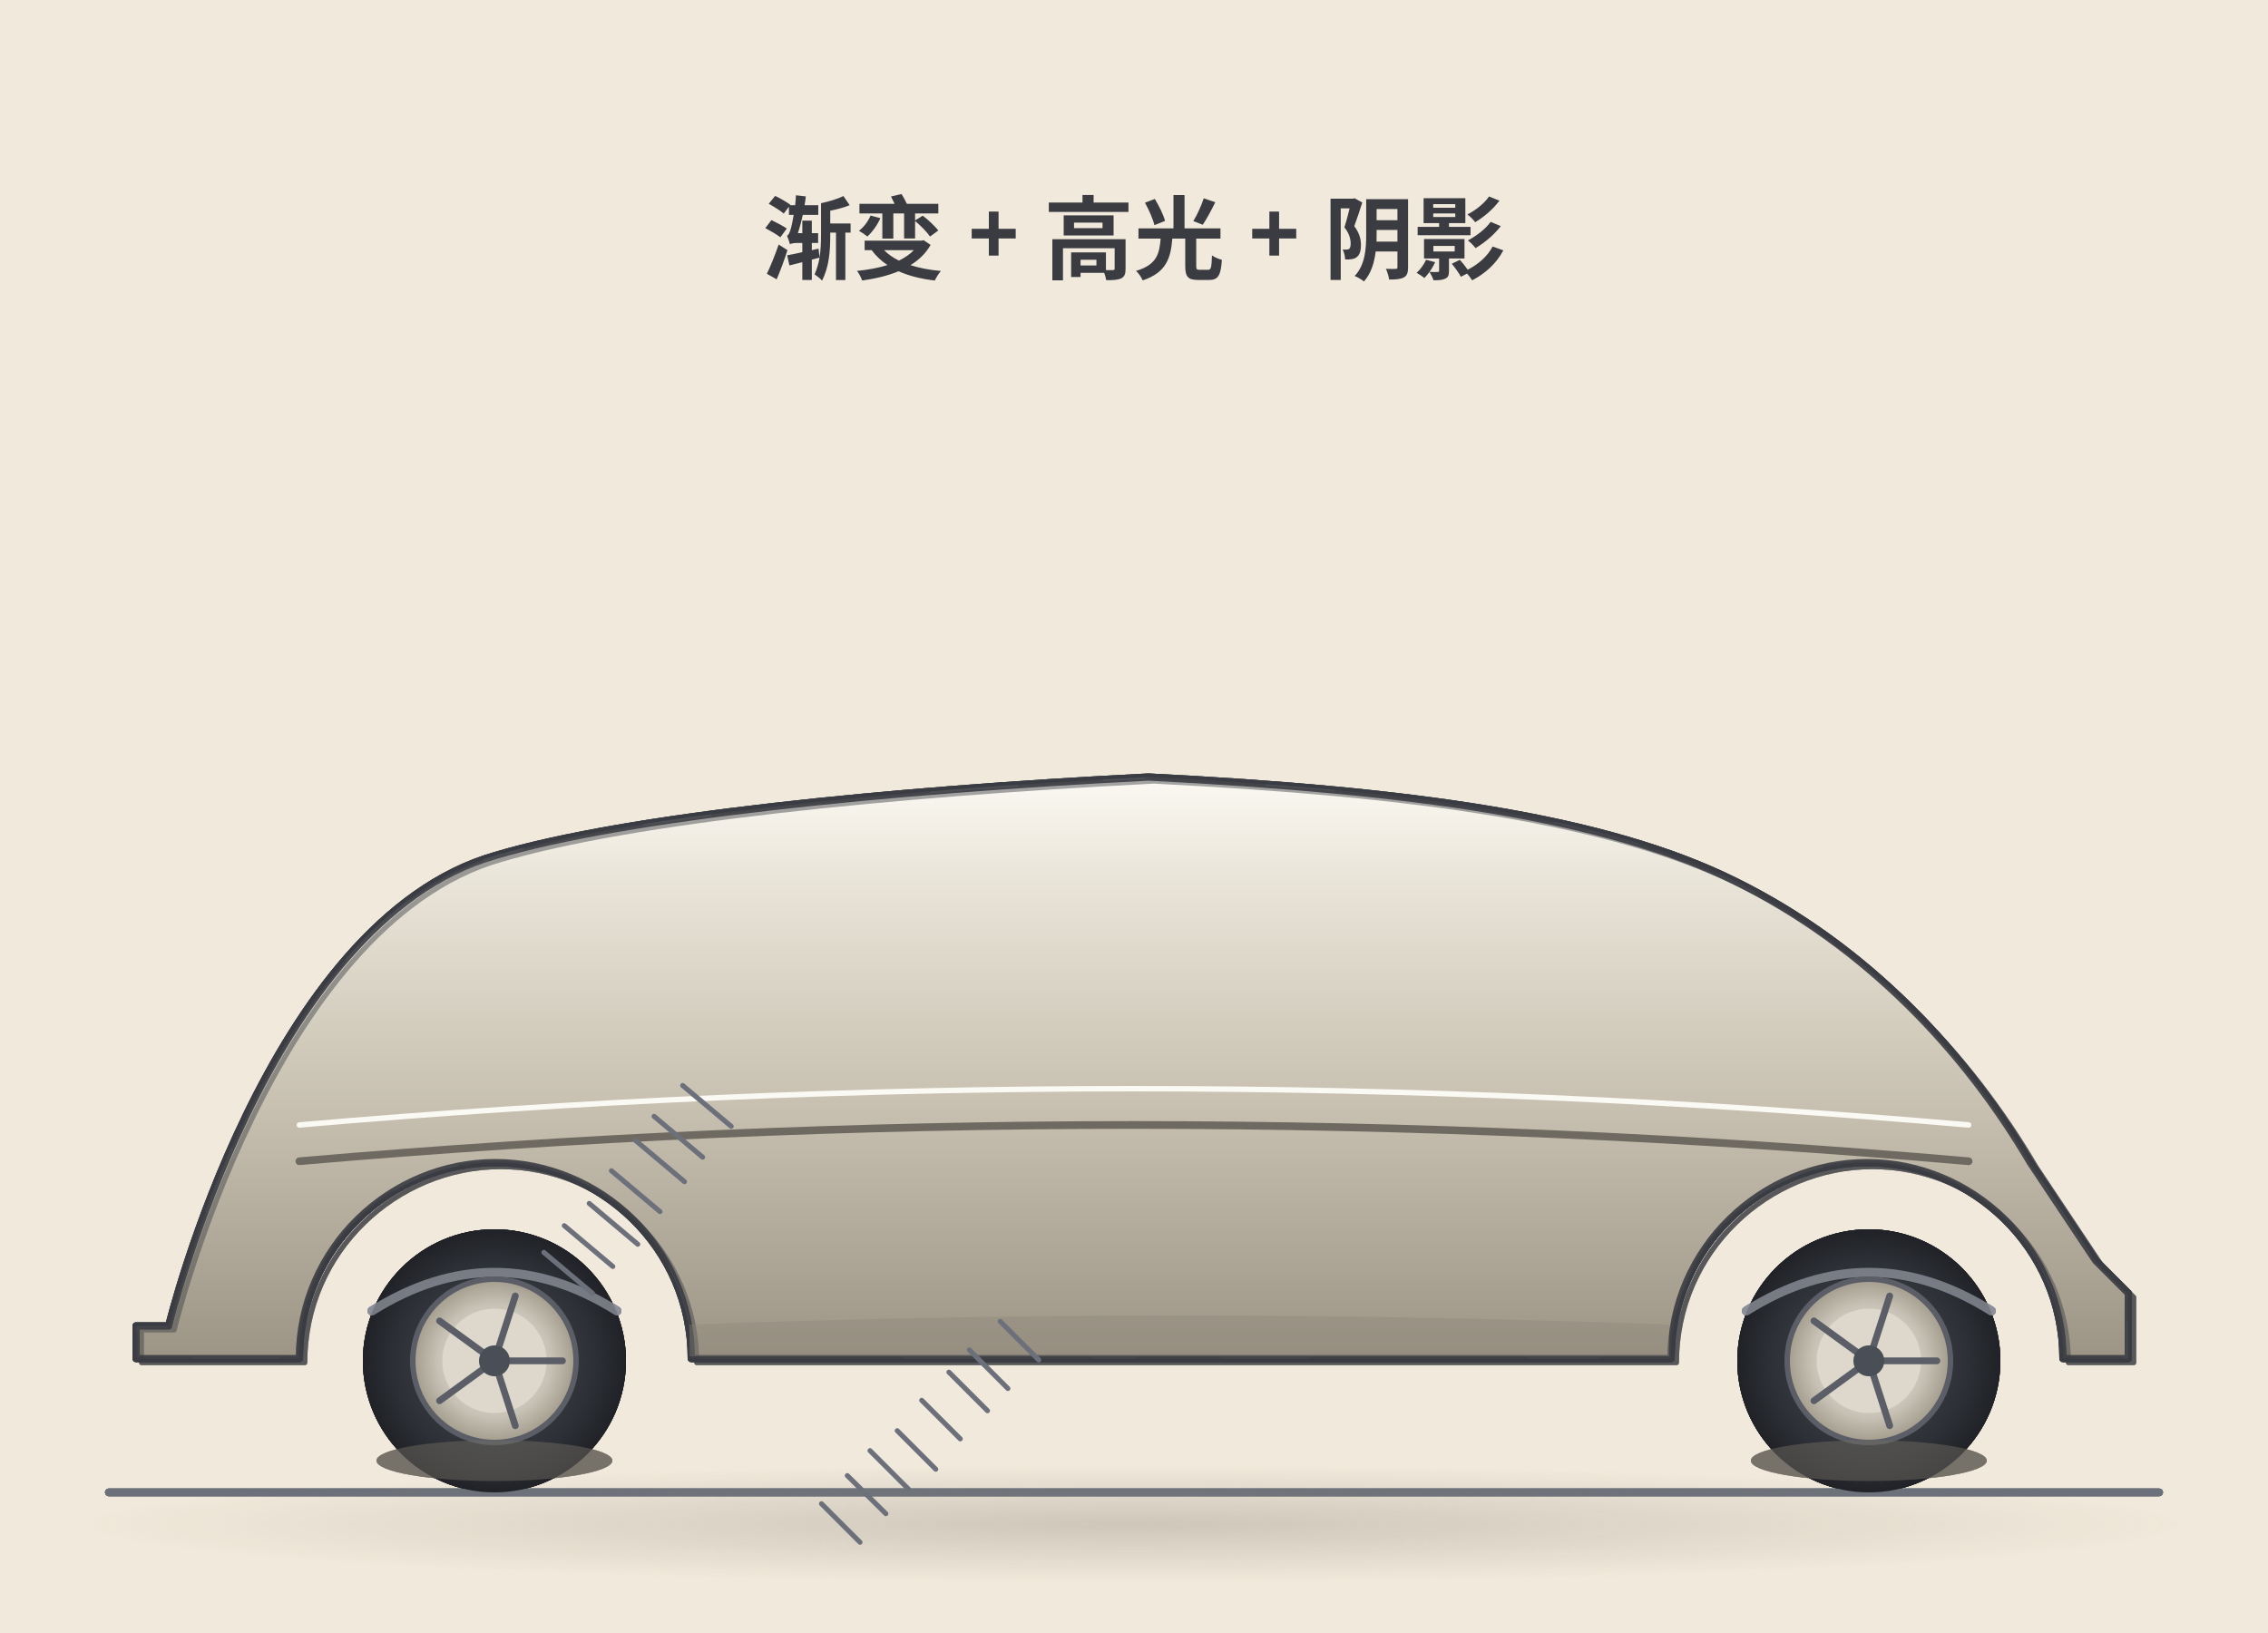
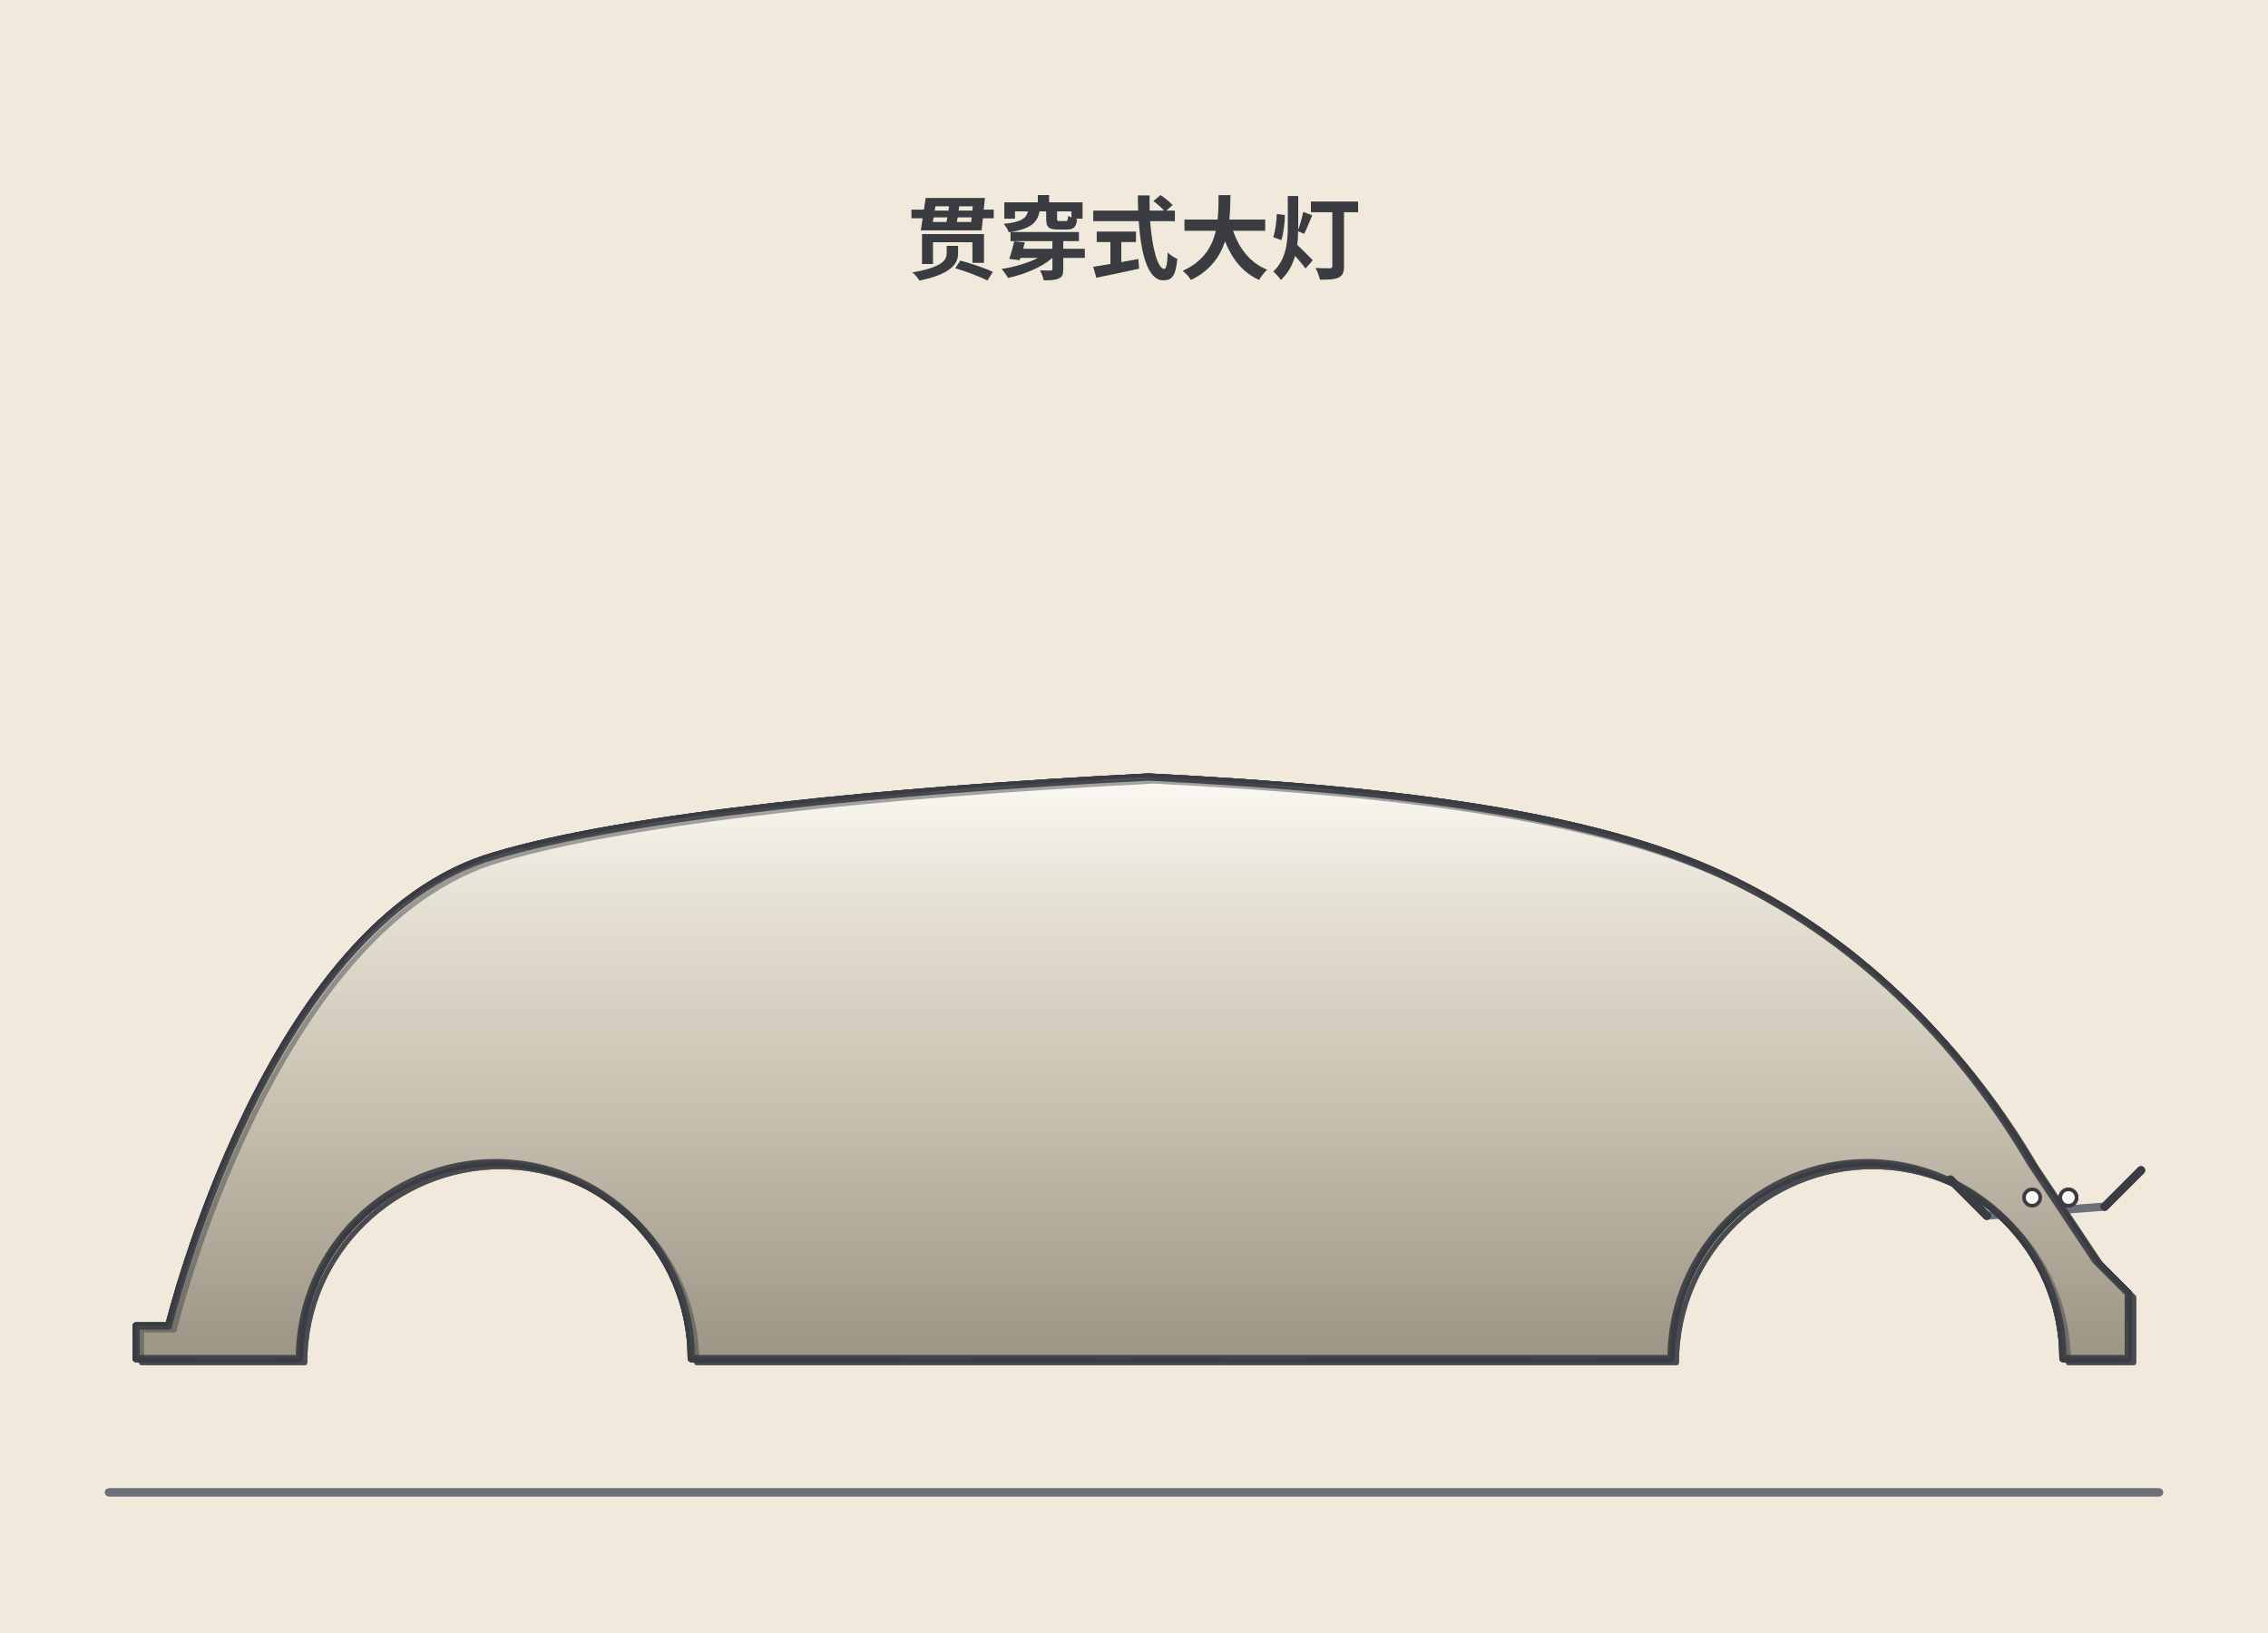
<svg xmlns="http://www.w3.org/2000/svg" viewBox="0 0 500 360" role="img">
  <defs>
    <linearGradient id="gBody" x1="0" y1="0" x2="0" y2="1">
      <stop offset="0%" stop-color="#FBF9F3" />
      <stop offset="18%" stop-color="#E9E4D8" />
      <stop offset="55%" stop-color="#C9C2B2" />
      <stop offset="100%" stop-color="#9C9484" />
    </linearGradient>
    <linearGradient id="gGlass" x1="0" y1="0" x2="0" y2="1">
      <stop offset="0%" stop-color="#55585F" />
      <stop offset="100%" stop-color="#7B7F88" />
    </linearGradient>
    <radialGradient id="gTire" cx="0.5" cy="0.5" r="0.5">
      <stop offset="0%" stop-color="#4A4E55" />
      <stop offset="75%" stop-color="#2D3036" />
      <stop offset="100%" stop-color="#202227" />
    </radialGradient>
    <radialGradient id="gRim" cx="0.5" cy="0.5" r="0.5">
      <stop offset="0%" stop-color="#F3F2EC" />
      <stop offset="70%" stop-color="#C6C1B4" />
      <stop offset="100%" stop-color="#A39C8D" />
    </radialGradient>
    <radialGradient id="gGround" cx="0.5" cy="0.5" r="0.5">
      <stop offset="0%" stop-color="#8A8478" stop-opacity="0.34" />
      <stop offset="100%" stop-color="#8A8478" stop-opacity="0" />
    </radialGradient>
  </defs>
  <rect x="0" y="0" width="500" height="360" fill="#F1E9DB" />
  <line x1="24" y1="329" x2="476" y2="329" stroke="#6C707A" stroke-width="1.7" stroke-linecap="round" stroke-linejoin="round" />
-   <circle cx="109" cy="300" r="29" fill="url(#gTire)" />
-   <path d="M82 289 Q109 272 136 289" stroke="#8B8F98" stroke-width="2.0" fill="none" stroke-linecap="round" opacity="0.8" />
-   <circle cx="109" cy="300" r="18" fill="url(#gRim)" stroke="#5B5E66" stroke-width="1.2" />
-   <circle cx="109" cy="300" r="11.5" fill="#DDD8CB" />
-   <line x1="109" y1="300" x2="124.0" y2="300.0" stroke="#5B5E66" stroke-width="1.5" stroke-linecap="round" />
-   <line x1="109" y1="300" x2="113.6" y2="314.3" stroke="#5B5E66" stroke-width="1.5" stroke-linecap="round" />
-   <line x1="109" y1="300" x2="96.9" y2="308.8" stroke="#5B5E66" stroke-width="1.5" stroke-linecap="round" />
-   <line x1="109" y1="300" x2="96.9" y2="291.2" stroke="#5B5E66" stroke-width="1.5" stroke-linecap="round" />
-   <line x1="109" y1="300" x2="113.6" y2="285.7" stroke="#5B5E66" stroke-width="1.5" stroke-linecap="round" />
-   <circle cx="109" cy="300" r="3.4" fill="#4A4E56" />
-   <ellipse cx="109" cy="322" rx="26" ry="4.5" fill="#6E6A61" opacity="0.5" />
-   <circle cx="412" cy="300" r="29" fill="url(#gTire)" />
-   <path d="M385 289 Q412 272 439 289" stroke="#8B8F98" stroke-width="2.0" fill="none" stroke-linecap="round" opacity="0.8" />
-   <circle cx="412" cy="300" r="18" fill="url(#gRim)" stroke="#5B5E66" stroke-width="1.2" />
-   <circle cx="412" cy="300" r="11.5" fill="#DDD8CB" />
-   <line x1="412" y1="300" x2="427.0" y2="300.0" stroke="#5B5E66" stroke-width="1.5" stroke-linecap="round" />
-   <line x1="412" y1="300" x2="416.6" y2="314.3" stroke="#5B5E66" stroke-width="1.5" stroke-linecap="round" />
-   <line x1="412" y1="300" x2="399.9" y2="308.8" stroke="#5B5E66" stroke-width="1.5" stroke-linecap="round" />
-   <line x1="412" y1="300" x2="399.9" y2="291.2" stroke="#5B5E66" stroke-width="1.5" stroke-linecap="round" />
-   <line x1="412" y1="300" x2="416.6" y2="285.7" stroke="#5B5E66" stroke-width="1.5" stroke-linecap="round" />
-   <circle cx="412" cy="300" r="3.4" fill="#4A4E56" />
-   <ellipse cx="412" cy="322" rx="26" ry="4.5" fill="#6E6A61" opacity="0.5" />
-   <path d="M37.2 292.3 C37.2 292.3 58.8 203.0 109.2 188.6 C138.0 180.0 195.6 174.2 253.2 171.3 C310.8 174.2 354.0 180.0 382.8 194.4 C411.6 208.7 433.2 231.8 447.6 256.3 L462.0 277.9 L469.2 285.1 L469.2 299.5 L454.8 299.5 C454.8 275.0 434.6 256.3 411.6 256.3 C388.6 256.3 368.4 275.0 368.4 299.5 L152.4 299.5 C152.4 275.0 132.2 256.3 109.2 256.3 C86.2 256.3 66.0 275.0 66.0 299.5 L30.0 299.5 L30.0 292.3 Z" fill="#D4CEC0" stroke="#6E6A61" stroke-width="1.2" />
-   <line x1="24" y1="329" x2="476" y2="329" stroke="#6C707A" stroke-width="1.7" stroke-linecap="round" stroke-linejoin="round" />
-   <circle cx="109" cy="300" r="29" fill="url(#gTire)" />
-   <path d="M82 289 Q109 272 136 289" stroke="#8B8F98" stroke-width="2.0" fill="none" stroke-linecap="round" opacity="0.8" />
-   <circle cx="109" cy="300" r="18" fill="url(#gRim)" stroke="#5B5E66" stroke-width="1.2" />
-   <circle cx="109" cy="300" r="11.5" fill="#DDD8CB" />
-   <line x1="109" y1="300" x2="124.0" y2="300.0" stroke="#5B5E66" stroke-width="1.5" stroke-linecap="round" />
-   <line x1="109" y1="300" x2="113.6" y2="314.3" stroke="#5B5E66" stroke-width="1.5" stroke-linecap="round" />
-   <line x1="109" y1="300" x2="96.9" y2="308.8" stroke="#5B5E66" stroke-width="1.5" stroke-linecap="round" />
-   <line x1="109" y1="300" x2="96.9" y2="291.2" stroke="#5B5E66" stroke-width="1.5" stroke-linecap="round" />
-   <line x1="109" y1="300" x2="113.6" y2="285.7" stroke="#5B5E66" stroke-width="1.5" stroke-linecap="round" />
-   <circle cx="109" cy="300" r="3.4" fill="#4A4E56" />
-   <ellipse cx="109" cy="322" rx="26" ry="4.5" fill="#6E6A61" opacity="0.5" />
-   <circle cx="412" cy="300" r="29" fill="url(#gTire)" />
-   <path d="M385 289 Q412 272 439 289" stroke="#8B8F98" stroke-width="2.0" fill="none" stroke-linecap="round" opacity="0.8" />
-   <circle cx="412" cy="300" r="18" fill="url(#gRim)" stroke="#5B5E66" stroke-width="1.2" />
-   <circle cx="412" cy="300" r="11.5" fill="#DDD8CB" />
-   <line x1="412" y1="300" x2="427.0" y2="300.0" stroke="#5B5E66" stroke-width="1.5" stroke-linecap="round" />
-   <line x1="412" y1="300" x2="416.6" y2="314.3" stroke="#5B5E66" stroke-width="1.5" stroke-linecap="round" />
-   <line x1="412" y1="300" x2="399.9" y2="308.8" stroke="#5B5E66" stroke-width="1.5" stroke-linecap="round" />
-   <line x1="412" y1="300" x2="399.9" y2="291.2" stroke="#5B5E66" stroke-width="1.5" stroke-linecap="round" />
-   <line x1="412" y1="300" x2="416.6" y2="285.7" stroke="#5B5E66" stroke-width="1.5" stroke-linecap="round" />
-   <circle cx="412" cy="300" r="3.4" fill="#4A4E56" />
-   <ellipse cx="412" cy="322" rx="26" ry="4.5" fill="#6E6A61" opacity="0.5" />
  <path d="M37.2 292.3 C37.2 292.3 58.8 203.0 109.2 188.6 C138.0 180.0 195.6 174.2 253.2 171.3 C310.8 174.2 354.0 180.0 382.8 194.4 C411.6 208.7 433.2 231.8 447.6 256.3 L462.0 277.9 L469.2 285.1 L469.2 299.5 L454.8 299.5 C454.8 275.0 434.6 256.3 411.6 256.3 C388.6 256.3 368.4 275.0 368.4 299.5 L152.4 299.5 C152.4 275.0 132.2 256.3 109.2 256.3 C86.2 256.3 66.0 275.0 66.0 299.5 L30.0 299.5 L30.0 292.3 Z" fill="url(#gBody)" />
  <path d="M37.2 292.3 C37.2 292.3 58.8 203.0 109.2 188.6 C138.0 180.0 195.6 174.2 253.2 171.3 C310.8 174.2 354.0 180.0 382.8 194.4 C411.6 208.7 433.2 231.8 447.6 256.3 L462.0 277.9 L469.2 285.1 L469.2 299.5 L454.8 299.5 C454.8 275.0 434.6 256.3 411.6 256.3 C388.6 256.3 368.4 275.0 368.4 299.5 L152.4 299.5 C152.4 275.0 132.2 256.3 109.2 256.3 C86.2 256.3 66.0 275.0 66.0 299.5 L30.0 299.5 L30.0 292.3 Z" stroke="#3A3C42" stroke-width="1.6" stroke-linecap="round" stroke-linejoin="round" fill="none" opacity="0.9" />
  <path d="M37.2 292.3 C37.2 292.3 58.8 203.0 109.2 188.6 C138.0 180.0 195.6 174.2 253.2 171.3 C310.8 174.2 354.0 180.0 382.8 194.4 C411.6 208.7 433.2 231.8 447.6 256.3 L462.0 277.9 L469.2 285.1 L469.2 299.5 L454.8 299.5 C454.8 275.0 434.6 256.3 411.6 256.3 C388.6 256.3 368.4 275.0 368.4 299.5 L152.4 299.5 C152.4 275.0 132.2 256.3 109.2 256.3 C86.2 256.3 66.0 275.0 66.0 299.5 L30.0 299.5 L30.0 292.3 Z" stroke="#3A3C42" stroke-width="1.1" stroke-linecap="round" stroke-linejoin="round" fill="none" opacity="0.45" transform="translate(1.2 0.9)" />
  <path d="M37.2 292.3 C37.2 292.3 58.8 203.0 109.2 188.6 C138.0 180.0 195.6 174.2 253.2 171.3 C310.8 174.2 354.0 180.0 382.8 194.4 C411.6 208.7 433.2 231.8 447.6 256.3 L462.0 277.9 L469.2 285.1 L469.2 299.5 L454.8 299.5 C454.8 275.0 434.6 256.3 411.6 256.3 C388.6 256.3 368.4 275.0 368.4 299.5 L152.4 299.5 C152.4 275.0 132.2 256.3 109.2 256.3 C86.2 256.3 66.0 275.0 66.0 299.5 L30.0 299.5 L30.0 292.3 Z" stroke="#3A3C42" stroke-width="0.8" stroke-linecap="round" stroke-linejoin="round" fill="none" stroke-dasharray="26 16 48 20 18 10" opacity="0.5" />
+   <line x1="438" y1="268" x2="464" y2="266" stroke="#6C707A" stroke-width="1.8" stroke-linecap="round" stroke-linejoin="round" />
  <line x1="24" y1="329" x2="476" y2="329" stroke="#6C707A" stroke-width="1.7" stroke-linecap="round" stroke-linejoin="round" />
-   <circle cx="109" cy="300" r="29" fill="url(#gTire)" />
-   <path d="M82 289 Q109 272 136 289" stroke="#8B8F98" stroke-width="2.0" fill="none" stroke-linecap="round" opacity="0.8" />
-   <circle cx="109" cy="300" r="18" fill="url(#gRim)" stroke="#5B5E66" stroke-width="1.2" />
-   <circle cx="109" cy="300" r="11.5" fill="#DDD8CB" />
-   <line x1="109" y1="300" x2="124.0" y2="300.0" stroke="#5B5E66" stroke-width="1.5" stroke-linecap="round" />
-   <line x1="109" y1="300" x2="113.6" y2="314.3" stroke="#5B5E66" stroke-width="1.5" stroke-linecap="round" />
-   <line x1="109" y1="300" x2="96.9" y2="308.8" stroke="#5B5E66" stroke-width="1.5" stroke-linecap="round" />
-   <line x1="109" y1="300" x2="96.9" y2="291.2" stroke="#5B5E66" stroke-width="1.5" stroke-linecap="round" />
-   <line x1="109" y1="300" x2="113.6" y2="285.7" stroke="#5B5E66" stroke-width="1.5" stroke-linecap="round" />
-   <circle cx="109" cy="300" r="3.4" fill="#4A4E56" />
-   <ellipse cx="109" cy="322" rx="26" ry="4.5" fill="#6E6A61" opacity="0.5" />
-   <circle cx="412" cy="300" r="29" fill="url(#gTire)" />
-   <path d="M385 289 Q412 272 439 289" stroke="#8B8F98" stroke-width="2.0" fill="none" stroke-linecap="round" opacity="0.8" />
-   <circle cx="412" cy="300" r="18" fill="url(#gRim)" stroke="#5B5E66" stroke-width="1.2" />
-   <circle cx="412" cy="300" r="11.5" fill="#DDD8CB" />
-   <line x1="412" y1="300" x2="427.0" y2="300.0" stroke="#5B5E66" stroke-width="1.5" stroke-linecap="round" />
-   <line x1="412" y1="300" x2="416.6" y2="314.3" stroke="#5B5E66" stroke-width="1.5" stroke-linecap="round" />
-   <line x1="412" y1="300" x2="399.9" y2="308.8" stroke="#5B5E66" stroke-width="1.5" stroke-linecap="round" />
-   <line x1="412" y1="300" x2="399.9" y2="291.2" stroke="#5B5E66" stroke-width="1.5" stroke-linecap="round" />
-   <line x1="412" y1="300" x2="416.6" y2="285.7" stroke="#5B5E66" stroke-width="1.5" stroke-linecap="round" />
-   <circle cx="412" cy="300" r="3.4" fill="#4A4E56" />
-   <ellipse cx="412" cy="322" rx="26" ry="4.5" fill="#6E6A61" opacity="0.5" />
  <path d="M37.2 292.3 C37.2 292.3 58.8 203.0 109.2 188.6 C138.0 180.0 195.6 174.2 253.2 171.3 C310.8 174.2 354.0 180.0 382.8 194.4 C411.6 208.7 433.2 231.8 447.6 256.3 L462.0 277.9 L469.2 285.1 L469.2 299.5 L454.8 299.5 C454.8 275.0 434.6 256.3 411.6 256.3 C388.6 256.3 368.4 275.0 368.4 299.5 L152.4 299.5 C152.4 275.0 132.2 256.3 109.2 256.3 C86.2 256.3 66.0 275.0 66.0 299.5 L30.0 299.5 L30.0 292.3 Z" fill="url(#gBody)" />
  <path d="M37.2 292.3 C37.2 292.3 58.8 203.0 109.2 188.6 C138.0 180.0 195.6 174.2 253.2 171.3 C310.8 174.2 354.0 180.0 382.8 194.4 C411.6 208.7 433.2 231.8 447.6 256.3 L462.0 277.9 L469.2 285.1 L469.2 299.5 L454.8 299.5 C454.8 275.0 434.6 256.3 411.6 256.3 C388.6 256.3 368.4 275.0 368.4 299.5 L152.4 299.5 C152.4 275.0 132.2 256.3 109.2 256.3 C86.2 256.3 66.0 275.0 66.0 299.5 L30.0 299.5 L30.0 292.3 Z" stroke="#3A3C42" stroke-width="1.6" stroke-linecap="round" stroke-linejoin="round" fill="none" opacity="0.9" />
  <path d="M37.2 292.3 C37.2 292.3 58.8 203.0 109.2 188.6 C138.0 180.0 195.6 174.2 253.2 171.3 C310.8 174.2 354.0 180.0 382.8 194.4 C411.6 208.7 433.2 231.8 447.6 256.3 L462.0 277.9 L469.2 285.1 L469.2 299.5 L454.8 299.5 C454.8 275.0 434.6 256.3 411.6 256.3 C388.6 256.3 368.4 275.0 368.4 299.5 L152.4 299.5 C152.4 275.0 132.2 256.3 109.2 256.3 C86.2 256.3 66.0 275.0 66.0 299.5 L30.0 299.5 L30.0 292.3 Z" stroke="#3A3C42" stroke-width="1.1" stroke-linecap="round" stroke-linejoin="round" fill="none" opacity="0.45" transform="translate(1.2 0.9)" />
  <path d="M37.2 292.3 C37.2 292.3 58.8 203.0 109.2 188.6 C138.0 180.0 195.6 174.2 253.2 171.3 C310.8 174.2 354.0 180.0 382.8 194.4 C411.6 208.7 433.2 231.8 447.6 256.3 L462.0 277.9 L469.2 285.1 L469.2 299.5 L454.8 299.5 C454.8 275.0 434.6 256.3 411.6 256.3 C388.6 256.3 368.4 275.0 368.4 299.5 L152.4 299.5 C152.4 275.0 132.2 256.3 109.2 256.3 C86.2 256.3 66.0 275.0 66.0 299.5 L30.0 299.5 L30.0 292.3 Z" stroke="#3A3C42" stroke-width="0.8" stroke-linecap="round" stroke-linejoin="round" fill="none" stroke-dasharray="26 16 48 20 18 10" opacity="0.5" />
-   <path d="M66 256 Q250 240 434 256" stroke="#6E6A61" stroke-width="1.7" stroke-linecap="round" stroke-linejoin="round" fill="none" />
-   <path d="M66 248 Q250 232 434 248" stroke="#FBF9F3" stroke-width="1.2" stroke-linecap="round" stroke-linejoin="round" fill="none" />
+   <path d="M438 268 L430 260 M464 266 L472 258" stroke="#3A3C42" stroke-width="1.8" stroke-linecap="round" stroke-linejoin="round" fill="none" />
  <line x1="24" y1="329" x2="476" y2="329" stroke="#6C707A" stroke-width="1.7" stroke-linecap="round" stroke-linejoin="round" />
-   <ellipse cx="250" cy="336" rx="230" ry="13" fill="url(#gGround)" />
-   <circle cx="109" cy="300" r="29" fill="url(#gTire)" />
-   <path d="M82 289 Q109 272 136 289" stroke="#8B8F98" stroke-width="2.0" fill="none" stroke-linecap="round" opacity="0.8" />
-   <circle cx="109" cy="300" r="18" fill="url(#gRim)" stroke="#5B5E66" stroke-width="1.2" />
-   <circle cx="109" cy="300" r="11.5" fill="#DDD8CB" />
-   <line x1="109" y1="300" x2="124.0" y2="300.0" stroke="#5B5E66" stroke-width="1.5" stroke-linecap="round" />
-   <line x1="109" y1="300" x2="113.6" y2="314.3" stroke="#5B5E66" stroke-width="1.5" stroke-linecap="round" />
-   <line x1="109" y1="300" x2="96.9" y2="308.8" stroke="#5B5E66" stroke-width="1.5" stroke-linecap="round" />
-   <line x1="109" y1="300" x2="96.9" y2="291.2" stroke="#5B5E66" stroke-width="1.5" stroke-linecap="round" />
-   <line x1="109" y1="300" x2="113.6" y2="285.7" stroke="#5B5E66" stroke-width="1.5" stroke-linecap="round" />
-   <circle cx="109" cy="300" r="3.4" fill="#4A4E56" />
-   <ellipse cx="109" cy="322" rx="26" ry="4.5" fill="#6E6A61" opacity="0.5" />
-   <circle cx="412" cy="300" r="29" fill="url(#gTire)" />
-   <path d="M385 289 Q412 272 439 289" stroke="#8B8F98" stroke-width="2.0" fill="none" stroke-linecap="round" opacity="0.8" />
-   <circle cx="412" cy="300" r="18" fill="url(#gRim)" stroke="#5B5E66" stroke-width="1.2" />
-   <circle cx="412" cy="300" r="11.5" fill="#DDD8CB" />
-   <line x1="412" y1="300" x2="427.0" y2="300.0" stroke="#5B5E66" stroke-width="1.5" stroke-linecap="round" />
-   <line x1="412" y1="300" x2="416.6" y2="314.3" stroke="#5B5E66" stroke-width="1.5" stroke-linecap="round" />
-   <line x1="412" y1="300" x2="399.9" y2="308.8" stroke="#5B5E66" stroke-width="1.5" stroke-linecap="round" />
-   <line x1="412" y1="300" x2="399.9" y2="291.2" stroke="#5B5E66" stroke-width="1.5" stroke-linecap="round" />
-   <line x1="412" y1="300" x2="416.6" y2="285.7" stroke="#5B5E66" stroke-width="1.5" stroke-linecap="round" />
-   <circle cx="412" cy="300" r="3.4" fill="#4A4E56" />
-   <ellipse cx="412" cy="322" rx="26" ry="4.5" fill="#6E6A61" opacity="0.5" />
  <path d="M37.2 292.3 C37.2 292.3 58.8 203.0 109.2 188.6 C138.0 180.0 195.6 174.2 253.2 171.3 C310.8 174.2 354.0 180.0 382.8 194.4 C411.6 208.7 433.2 231.8 447.6 256.3 L462.0 277.9 L469.2 285.1 L469.2 299.5 L454.8 299.5 C454.8 275.0 434.6 256.3 411.6 256.3 C388.6 256.3 368.4 275.0 368.4 299.5 L152.4 299.5 C152.4 275.0 132.2 256.3 109.2 256.3 C86.2 256.3 66.0 275.0 66.0 299.5 L30.0 299.5 L30.0 292.3 Z" fill="url(#gBody)" />
  <path d="M37.2 292.3 C37.2 292.3 58.8 203.0 109.2 188.6 C138.0 180.0 195.6 174.2 253.2 171.3 C310.8 174.2 354.0 180.0 382.8 194.4 C411.6 208.7 433.2 231.8 447.6 256.3 L462.0 277.9 L469.2 285.1 L469.2 299.5 L454.8 299.5 C454.8 275.0 434.6 256.3 411.6 256.3 C388.6 256.3 368.4 275.0 368.4 299.5 L152.4 299.5 C152.4 275.0 132.2 256.3 109.2 256.3 C86.2 256.3 66.0 275.0 66.0 299.5 L30.0 299.5 L30.0 292.3 Z" stroke="#3A3C42" stroke-width="1.6" stroke-linecap="round" stroke-linejoin="round" fill="none" opacity="0.9" />
  <path d="M37.2 292.3 C37.2 292.3 58.8 203.0 109.2 188.6 C138.0 180.0 195.6 174.2 253.2 171.3 C310.8 174.2 354.0 180.0 382.8 194.4 C411.6 208.7 433.2 231.8 447.6 256.3 L462.0 277.9 L469.2 285.1 L469.2 299.5 L454.8 299.5 C454.8 275.0 434.6 256.3 411.6 256.3 C388.6 256.3 368.4 275.0 368.4 299.5 L152.4 299.5 C152.4 275.0 132.2 256.3 109.2 256.3 C86.2 256.3 66.0 275.0 66.0 299.5 L30.0 299.5 L30.0 292.3 Z" stroke="#3A3C42" stroke-width="1.1" stroke-linecap="round" stroke-linejoin="round" fill="none" opacity="0.45" transform="translate(1.2 0.9)" />
  <path d="M37.2 292.3 C37.2 292.3 58.8 203.0 109.2 188.6 C138.0 180.0 195.6 174.2 253.2 171.3 C310.8 174.2 354.0 180.0 382.8 194.4 C411.6 208.7 433.2 231.8 447.6 256.3 L462.0 277.9 L469.2 285.1 L469.2 299.5 L454.8 299.5 C454.8 275.0 434.6 256.3 411.6 256.3 C388.6 256.3 368.4 275.0 368.4 299.5 L152.4 299.5 C152.4 275.0 132.2 256.3 109.2 256.3 C86.2 256.3 66.0 275.0 66.0 299.5 L30.0 299.5 L30.0 292.3 Z" stroke="#3A3C42" stroke-width="0.8" stroke-linecap="round" stroke-linejoin="round" fill="none" stroke-dasharray="26 16 48 20 18 10" opacity="0.5" />
-   <path d="M66 256 Q250 240 434 256" stroke="#6E6A61" stroke-width="1.7" stroke-linecap="round" stroke-linejoin="round" fill="none" />
-   <path d="M66 248 Q250 232 434 248" stroke="#FBF9F3" stroke-width="1.2" stroke-linecap="round" stroke-linejoin="round" fill="none" />
-   <path d="M152 299 L368 299 L368 292 Q260 288 152 292 Z" fill="#8A8478" opacity="0.34" />
-   <line x1="220.5" y1="291.3" x2="229.0" y2="299.8" stroke="#6C707A" stroke-width="1.1" stroke-linecap="round" stroke-linejoin="round" />
-   <line x1="213.7" y1="297.6" x2="222.2" y2="306.1" stroke="#6C707A" stroke-width="1.1" stroke-linecap="round" stroke-linejoin="round" />
-   <line x1="209.2" y1="302.5" x2="217.7" y2="311.0" stroke="#6C707A" stroke-width="1.1" stroke-linecap="round" stroke-linejoin="round" />
-   <line x1="203.2" y1="308.7" x2="211.7" y2="317.2" stroke="#6C707A" stroke-width="1.1" stroke-linecap="round" stroke-linejoin="round" />
-   <line x1="197.8" y1="315.4" x2="206.3" y2="323.9" stroke="#6C707A" stroke-width="1.1" stroke-linecap="round" stroke-linejoin="round" />
-   <line x1="191.8" y1="319.8" x2="200.3" y2="328.3" stroke="#6C707A" stroke-width="1.1" stroke-linecap="round" stroke-linejoin="round" />
-   <line x1="186.8" y1="325.3" x2="195.3" y2="333.7" stroke="#6C707A" stroke-width="1.1" stroke-linecap="round" stroke-linejoin="round" />
-   <line x1="181.1" y1="331.5" x2="189.6" y2="340.0" stroke="#6C707A" stroke-width="1.1" stroke-linecap="round" stroke-linejoin="round" />
-   <line x1="150.5" y1="239.3" x2="161.2" y2="248.3" stroke="#6C707A" stroke-width="1.1" stroke-linecap="round" stroke-linejoin="round" />
-   <line x1="144.2" y1="246.1" x2="154.9" y2="255.1" stroke="#6C707A" stroke-width="1.1" stroke-linecap="round" stroke-linejoin="round" />
-   <line x1="140.2" y1="251.5" x2="150.9" y2="260.5" stroke="#6C707A" stroke-width="1.1" stroke-linecap="round" stroke-linejoin="round" />
-   <line x1="134.8" y1="258.1" x2="145.5" y2="267.1" stroke="#6C707A" stroke-width="1.1" stroke-linecap="round" stroke-linejoin="round" />
-   <line x1="129.9" y1="265.3" x2="140.6" y2="274.3" stroke="#6C707A" stroke-width="1.1" stroke-linecap="round" stroke-linejoin="round" />
-   <line x1="124.4" y1="270.2" x2="135.1" y2="279.2" stroke="#6C707A" stroke-width="1.1" stroke-linecap="round" stroke-linejoin="round" />
-   <line x1="119.9" y1="276.1" x2="130.6" y2="285.1" stroke="#6C707A" stroke-width="1.1" stroke-linecap="round" stroke-linejoin="round" />
-   <text x="250" y="60" text-anchor="middle" font-size="20" font-family="'Microsoft YaHei', sans-serif" font-weight="600" fill="#3A3C42">渐变 + 高光 + 阴影</text>
+   <path d="M438 268 L430 260 M464 266 L472 258" stroke="#3A3C42" stroke-width="1.8" stroke-linecap="round" stroke-linejoin="round" fill="none" />
+   <circle cx="448" cy="264" r="1.8" stroke="#3A3C42" stroke-width="0.8" stroke-linecap="round" stroke-linejoin="round" fill="#FBF9F3" />
+   <circle cx="456" cy="264" r="1.8" stroke="#3A3C42" stroke-width="0.8" stroke-linecap="round" stroke-linejoin="round" fill="#FBF9F3" />
+   <line x1="24" y1="329" x2="476" y2="329" stroke="#6C707A" stroke-width="1.7" stroke-linecap="round" stroke-linejoin="round" />
+   <path d="M37.2 292.3 C37.2 292.3 58.8 203.0 109.2 188.6 C138.0 180.0 195.6 174.2 253.2 171.3 C310.8 174.2 354.0 180.0 382.8 194.4 C411.6 208.7 433.2 231.8 447.6 256.3 L462.0 277.9 L469.2 285.1 L469.2 299.5 L454.8 299.5 C454.8 275.0 434.6 256.3 411.6 256.3 C388.6 256.3 368.4 275.0 368.4 299.5 L152.4 299.5 C152.4 275.0 132.2 256.3 109.2 256.3 C86.2 256.3 66.0 275.0 66.0 299.5 L30.0 299.5 L30.0 292.3 Z" fill="url(#gBody)" />
+   <path d="M37.2 292.3 C37.2 292.3 58.8 203.0 109.2 188.6 C138.0 180.0 195.6 174.2 253.2 171.3 C310.8 174.2 354.0 180.0 382.8 194.4 C411.6 208.7 433.2 231.8 447.6 256.3 L462.0 277.9 L469.2 285.1 L469.2 299.5 L454.8 299.5 C454.8 275.0 434.6 256.3 411.6 256.3 C388.6 256.3 368.4 275.0 368.4 299.5 L152.4 299.5 C152.4 275.0 132.2 256.3 109.2 256.3 C86.2 256.3 66.0 275.0 66.0 299.5 L30.0 299.5 L30.0 292.3 Z" stroke="#3A3C42" stroke-width="1.6" stroke-linecap="round" stroke-linejoin="round" fill="none" opacity="0.9" />
+   <path d="M37.2 292.3 C37.2 292.3 58.8 203.0 109.2 188.6 C138.0 180.0 195.6 174.2 253.2 171.3 C310.8 174.2 354.0 180.0 382.8 194.4 C411.6 208.7 433.2 231.8 447.6 256.3 L462.0 277.9 L469.2 285.1 L469.2 299.5 L454.8 299.5 C454.8 275.0 434.6 256.3 411.6 256.3 C388.6 256.3 368.4 275.0 368.4 299.5 L152.4 299.5 C152.4 275.0 132.2 256.3 109.2 256.3 C86.2 256.3 66.0 275.0 66.0 299.5 L30.0 299.5 L30.0 292.3 Z" stroke="#3A3C42" stroke-width="1.1" stroke-linecap="round" stroke-linejoin="round" fill="none" opacity="0.45" transform="translate(1.2 0.9)" />
+   <path d="M37.2 292.3 C37.2 292.3 58.8 203.0 109.2 188.6 C138.0 180.0 195.6 174.2 253.2 171.3 C310.8 174.2 354.0 180.0 382.8 194.4 C411.6 208.7 433.2 231.8 447.6 256.3 L462.0 277.9 L469.2 285.1 L469.2 299.5 L454.8 299.5 C454.8 275.0 434.6 256.3 411.6 256.3 C388.6 256.3 368.4 275.0 368.4 299.5 L152.4 299.5 C152.4 275.0 132.2 256.3 109.2 256.3 C86.2 256.3 66.0 275.0 66.0 299.5 L30.0 299.5 L30.0 292.3 Z" stroke="#3A3C42" stroke-width="0.8" stroke-linecap="round" stroke-linejoin="round" fill="none" stroke-dasharray="26 16 48 20 18 10" opacity="0.5" />
+   <path d="M438 268 L430 260 M464 266 L472 258" stroke="#3A3C42" stroke-width="1.8" stroke-linecap="round" stroke-linejoin="round" fill="none" />
+   <circle cx="448" cy="264" r="1.8" stroke="#3A3C42" stroke-width="0.8" stroke-linecap="round" stroke-linejoin="round" fill="#FBF9F3" />
+   <circle cx="456" cy="264" r="1.8" stroke="#3A3C42" stroke-width="0.8" stroke-linecap="round" stroke-linejoin="round" fill="#FBF9F3" />
+   <text x="250" y="60" text-anchor="middle" font-size="20" font-family="'Microsoft YaHei', sans-serif" font-weight="600" fill="#3A3C42">贯穿式大灯</text>
</svg>
